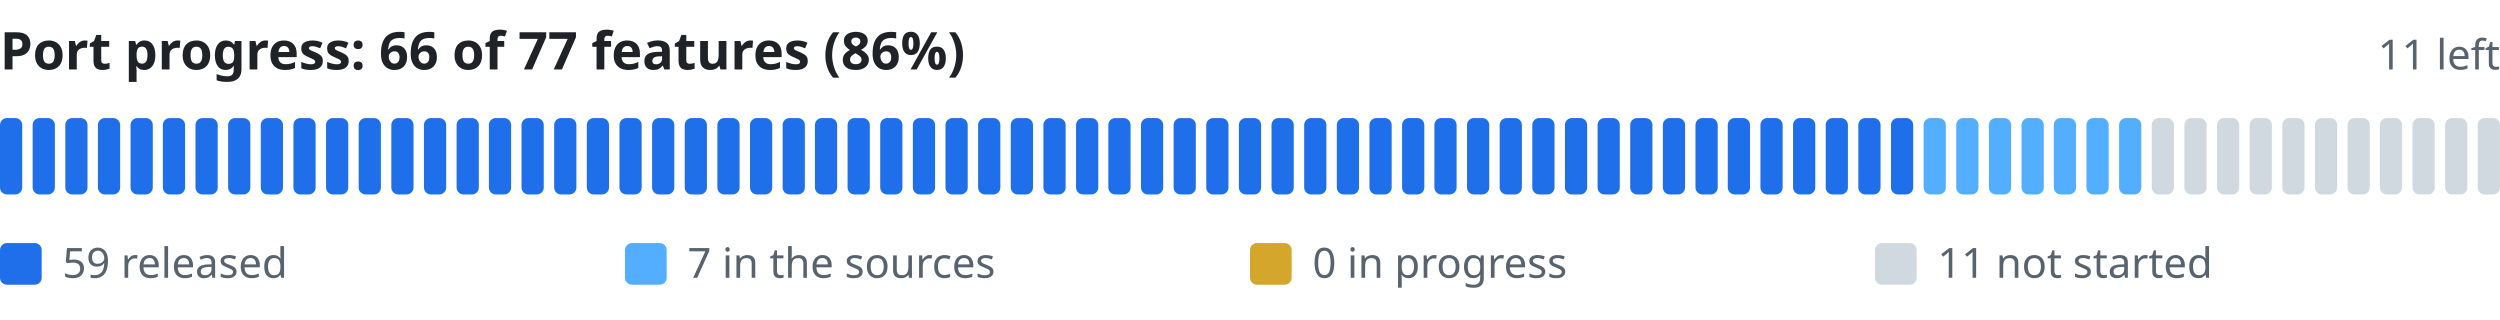
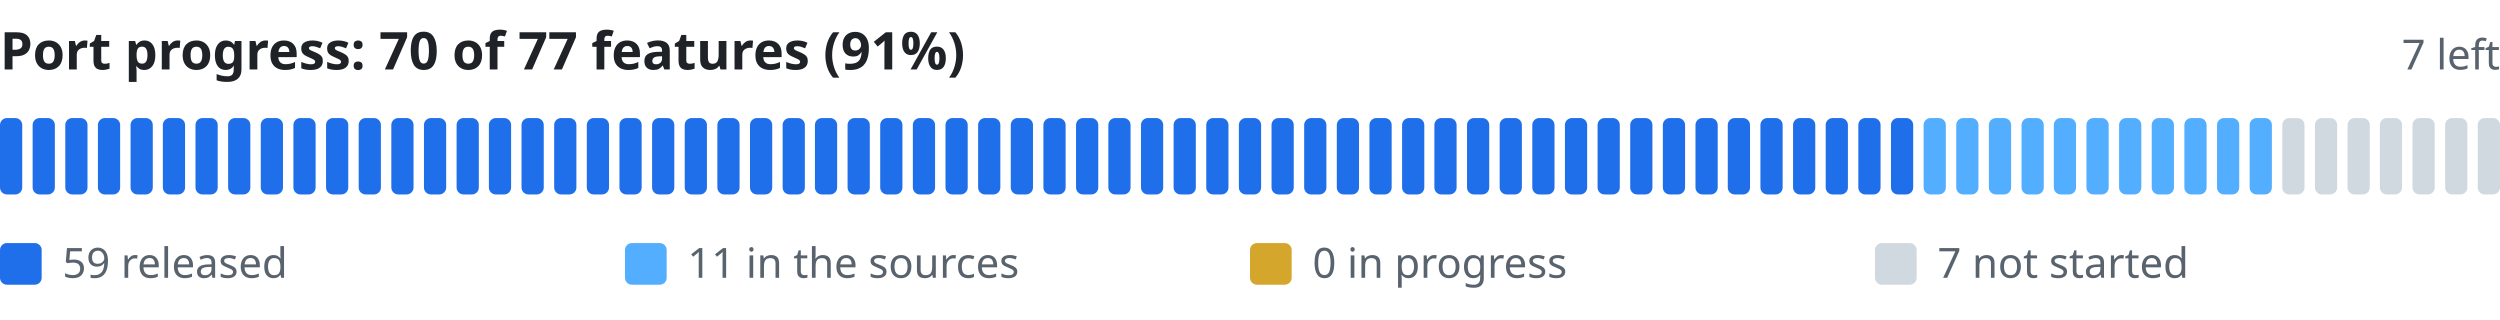
- <svg xmlns="http://www.w3.org/2000/svg" width="720" height="92" viewBox="0 0 720 92" role="img" aria-label="66 of 77 features done, 11 left">
+ <svg xmlns="http://www.w3.org/2000/svg" width="720" height="92" viewBox="0 0 720 92" role="img" aria-label="70 of 77 features done, 7 left">
  <style>
text { font-family: -apple-system, "Segoe UI", "Noto Sans", Helvetica, Arial, sans-serif; fill: #1f2328; }
.title { font-size: 15px; font-weight: 600; }
.small { font-size: 12px; fill: #59636e; }
.released { fill: #1f6feb; }
.sources { fill: #54aeff; }
.doing { fill: #d4a72c; }
.left { fill: #d1d9e0; }
@media (prefers-color-scheme: dark) {
  text { fill: #f0f6fc; }
  .small { fill: #9198a1; }
  .released { fill: #4493f8; }
  .sources { fill: #1f4f8f; }
  .doing { fill: #bb8009; }
  .left { fill: #3d444d; }
}
</style>
-   <text class="title" x="0" y="20">Port progress: 66 of 77 features (86%)</text>
-   <text class="small" x="720" y="20" text-anchor="end">11 left</text>
+   <text class="title" x="0" y="20">Port progress: 70 of 77 features (91%)</text>
+   <text class="small" x="720" y="20" text-anchor="end">7 left</text>
  <rect class="released" x="0.0" y="34" width="6.4" height="22" rx="2" />
  <rect class="released" x="9.4" y="34" width="6.4" height="22" rx="2" />
  <rect class="released" x="18.8" y="34" width="6.4" height="22" rx="2" />
  <rect class="released" x="28.2" y="34" width="6.4" height="22" rx="2" />
  <rect class="released" x="37.6" y="34" width="6.4" height="22" rx="2" />
  <rect class="released" x="46.9" y="34" width="6.4" height="22" rx="2" />
  <rect class="released" x="56.3" y="34" width="6.4" height="22" rx="2" />
  <rect class="released" x="65.7" y="34" width="6.4" height="22" rx="2" />
  <rect class="released" x="75.1" y="34" width="6.4" height="22" rx="2" />
  <rect class="released" x="84.5" y="34" width="6.4" height="22" rx="2" />
  <rect class="released" x="93.9" y="34" width="6.4" height="22" rx="2" />
  <rect class="released" x="103.3" y="34" width="6.4" height="22" rx="2" />
  <rect class="released" x="112.7" y="34" width="6.4" height="22" rx="2" />
  <rect class="released" x="122.1" y="34" width="6.4" height="22" rx="2" />
  <rect class="released" x="131.5" y="34" width="6.4" height="22" rx="2" />
  <rect class="released" x="140.8" y="34" width="6.4" height="22" rx="2" />
  <rect class="released" x="150.2" y="34" width="6.4" height="22" rx="2" />
  <rect class="released" x="159.6" y="34" width="6.4" height="22" rx="2" />
  <rect class="released" x="169.0" y="34" width="6.4" height="22" rx="2" />
  <rect class="released" x="178.4" y="34" width="6.4" height="22" rx="2" />
  <rect class="released" x="187.8" y="34" width="6.4" height="22" rx="2" />
  <rect class="released" x="197.2" y="34" width="6.4" height="22" rx="2" />
  <rect class="released" x="206.6" y="34" width="6.4" height="22" rx="2" />
  <rect class="released" x="216.0" y="34" width="6.4" height="22" rx="2" />
  <rect class="released" x="225.4" y="34" width="6.4" height="22" rx="2" />
  <rect class="released" x="234.7" y="34" width="6.4" height="22" rx="2" />
  <rect class="released" x="244.1" y="34" width="6.4" height="22" rx="2" />
  <rect class="released" x="253.5" y="34" width="6.4" height="22" rx="2" />
  <rect class="released" x="262.9" y="34" width="6.4" height="22" rx="2" />
  <rect class="released" x="272.3" y="34" width="6.4" height="22" rx="2" />
  <rect class="released" x="281.7" y="34" width="6.4" height="22" rx="2" />
  <rect class="released" x="291.1" y="34" width="6.4" height="22" rx="2" />
  <rect class="released" x="300.5" y="34" width="6.4" height="22" rx="2" />
  <rect class="released" x="309.9" y="34" width="6.4" height="22" rx="2" />
  <rect class="released" x="319.2" y="34" width="6.4" height="22" rx="2" />
  <rect class="released" x="328.6" y="34" width="6.4" height="22" rx="2" />
  <rect class="released" x="338.0" y="34" width="6.4" height="22" rx="2" />
  <rect class="released" x="347.4" y="34" width="6.4" height="22" rx="2" />
  <rect class="released" x="356.8" y="34" width="6.4" height="22" rx="2" />
  <rect class="released" x="366.2" y="34" width="6.4" height="22" rx="2" />
  <rect class="released" x="375.6" y="34" width="6.4" height="22" rx="2" />
  <rect class="released" x="385.0" y="34" width="6.4" height="22" rx="2" />
  <rect class="released" x="394.4" y="34" width="6.4" height="22" rx="2" />
  <rect class="released" x="403.8" y="34" width="6.4" height="22" rx="2" />
  <rect class="released" x="413.1" y="34" width="6.4" height="22" rx="2" />
  <rect class="released" x="422.5" y="34" width="6.4" height="22" rx="2" />
  <rect class="released" x="431.9" y="34" width="6.4" height="22" rx="2" />
  <rect class="released" x="441.3" y="34" width="6.4" height="22" rx="2" />
  <rect class="released" x="450.7" y="34" width="6.4" height="22" rx="2" />
  <rect class="released" x="460.1" y="34" width="6.4" height="22" rx="2" />
  <rect class="released" x="469.5" y="34" width="6.4" height="22" rx="2" />
  <rect class="released" x="478.9" y="34" width="6.4" height="22" rx="2" />
  <rect class="released" x="488.3" y="34" width="6.4" height="22" rx="2" />
  <rect class="released" x="497.6" y="34" width="6.4" height="22" rx="2" />
  <rect class="released" x="507.0" y="34" width="6.4" height="22" rx="2" />
  <rect class="released" x="516.4" y="34" width="6.4" height="22" rx="2" />
  <rect class="released" x="525.8" y="34" width="6.4" height="22" rx="2" />
  <rect class="released" x="535.2" y="34" width="6.4" height="22" rx="2" />
  <rect class="released" x="544.6" y="34" width="6.4" height="22" rx="2" />
  <rect class="sources" x="554.0" y="34" width="6.4" height="22" rx="2" />
  <rect class="sources" x="563.4" y="34" width="6.4" height="22" rx="2" />
  <rect class="sources" x="572.8" y="34" width="6.4" height="22" rx="2" />
  <rect class="sources" x="582.2" y="34" width="6.4" height="22" rx="2" />
  <rect class="sources" x="591.5" y="34" width="6.4" height="22" rx="2" />
  <rect class="sources" x="600.9" y="34" width="6.4" height="22" rx="2" />
  <rect class="sources" x="610.3" y="34" width="6.4" height="22" rx="2" />
-   <rect class="left" x="619.7" y="34" width="6.4" height="22" rx="2" />
-   <rect class="left" x="629.1" y="34" width="6.4" height="22" rx="2" />
-   <rect class="left" x="638.5" y="34" width="6.4" height="22" rx="2" />
-   <rect class="left" x="647.9" y="34" width="6.4" height="22" rx="2" />
+   <rect class="sources" x="619.7" y="34" width="6.4" height="22" rx="2" />
+   <rect class="sources" x="629.1" y="34" width="6.4" height="22" rx="2" />
+   <rect class="sources" x="638.5" y="34" width="6.4" height="22" rx="2" />
+   <rect class="sources" x="647.9" y="34" width="6.4" height="22" rx="2" />
  <rect class="left" x="657.3" y="34" width="6.4" height="22" rx="2" />
  <rect class="left" x="666.7" y="34" width="6.4" height="22" rx="2" />
  <rect class="left" x="676.1" y="34" width="6.4" height="22" rx="2" />
  <rect class="left" x="685.4" y="34" width="6.4" height="22" rx="2" />
  <rect class="left" x="694.8" y="34" width="6.4" height="22" rx="2" />
  <rect class="left" x="704.2" y="34" width="6.4" height="22" rx="2" />
  <rect class="left" x="713.6" y="34" width="6.4" height="22" rx="2" />
  <rect class="released" x="0" y="70" width="12" height="12" rx="2" />
  <text class="small" x="18" y="80">59 released</text>
  <rect class="sources" x="180" y="70" width="12" height="12" rx="2" />
-   <text class="small" x="198" y="80">7 in the sources</text>
+   <text class="small" x="198" y="80">11 in the sources</text>
  <rect class="doing" x="360" y="70" width="12" height="12" rx="2" />
  <text class="small" x="378" y="80">0 in progress</text>
  <rect class="left" x="540" y="70" width="12" height="12" rx="2" />
-   <text class="small" x="558" y="80">11 not started</text>
+   <text class="small" x="558" y="80">7 not started</text>
</svg>
